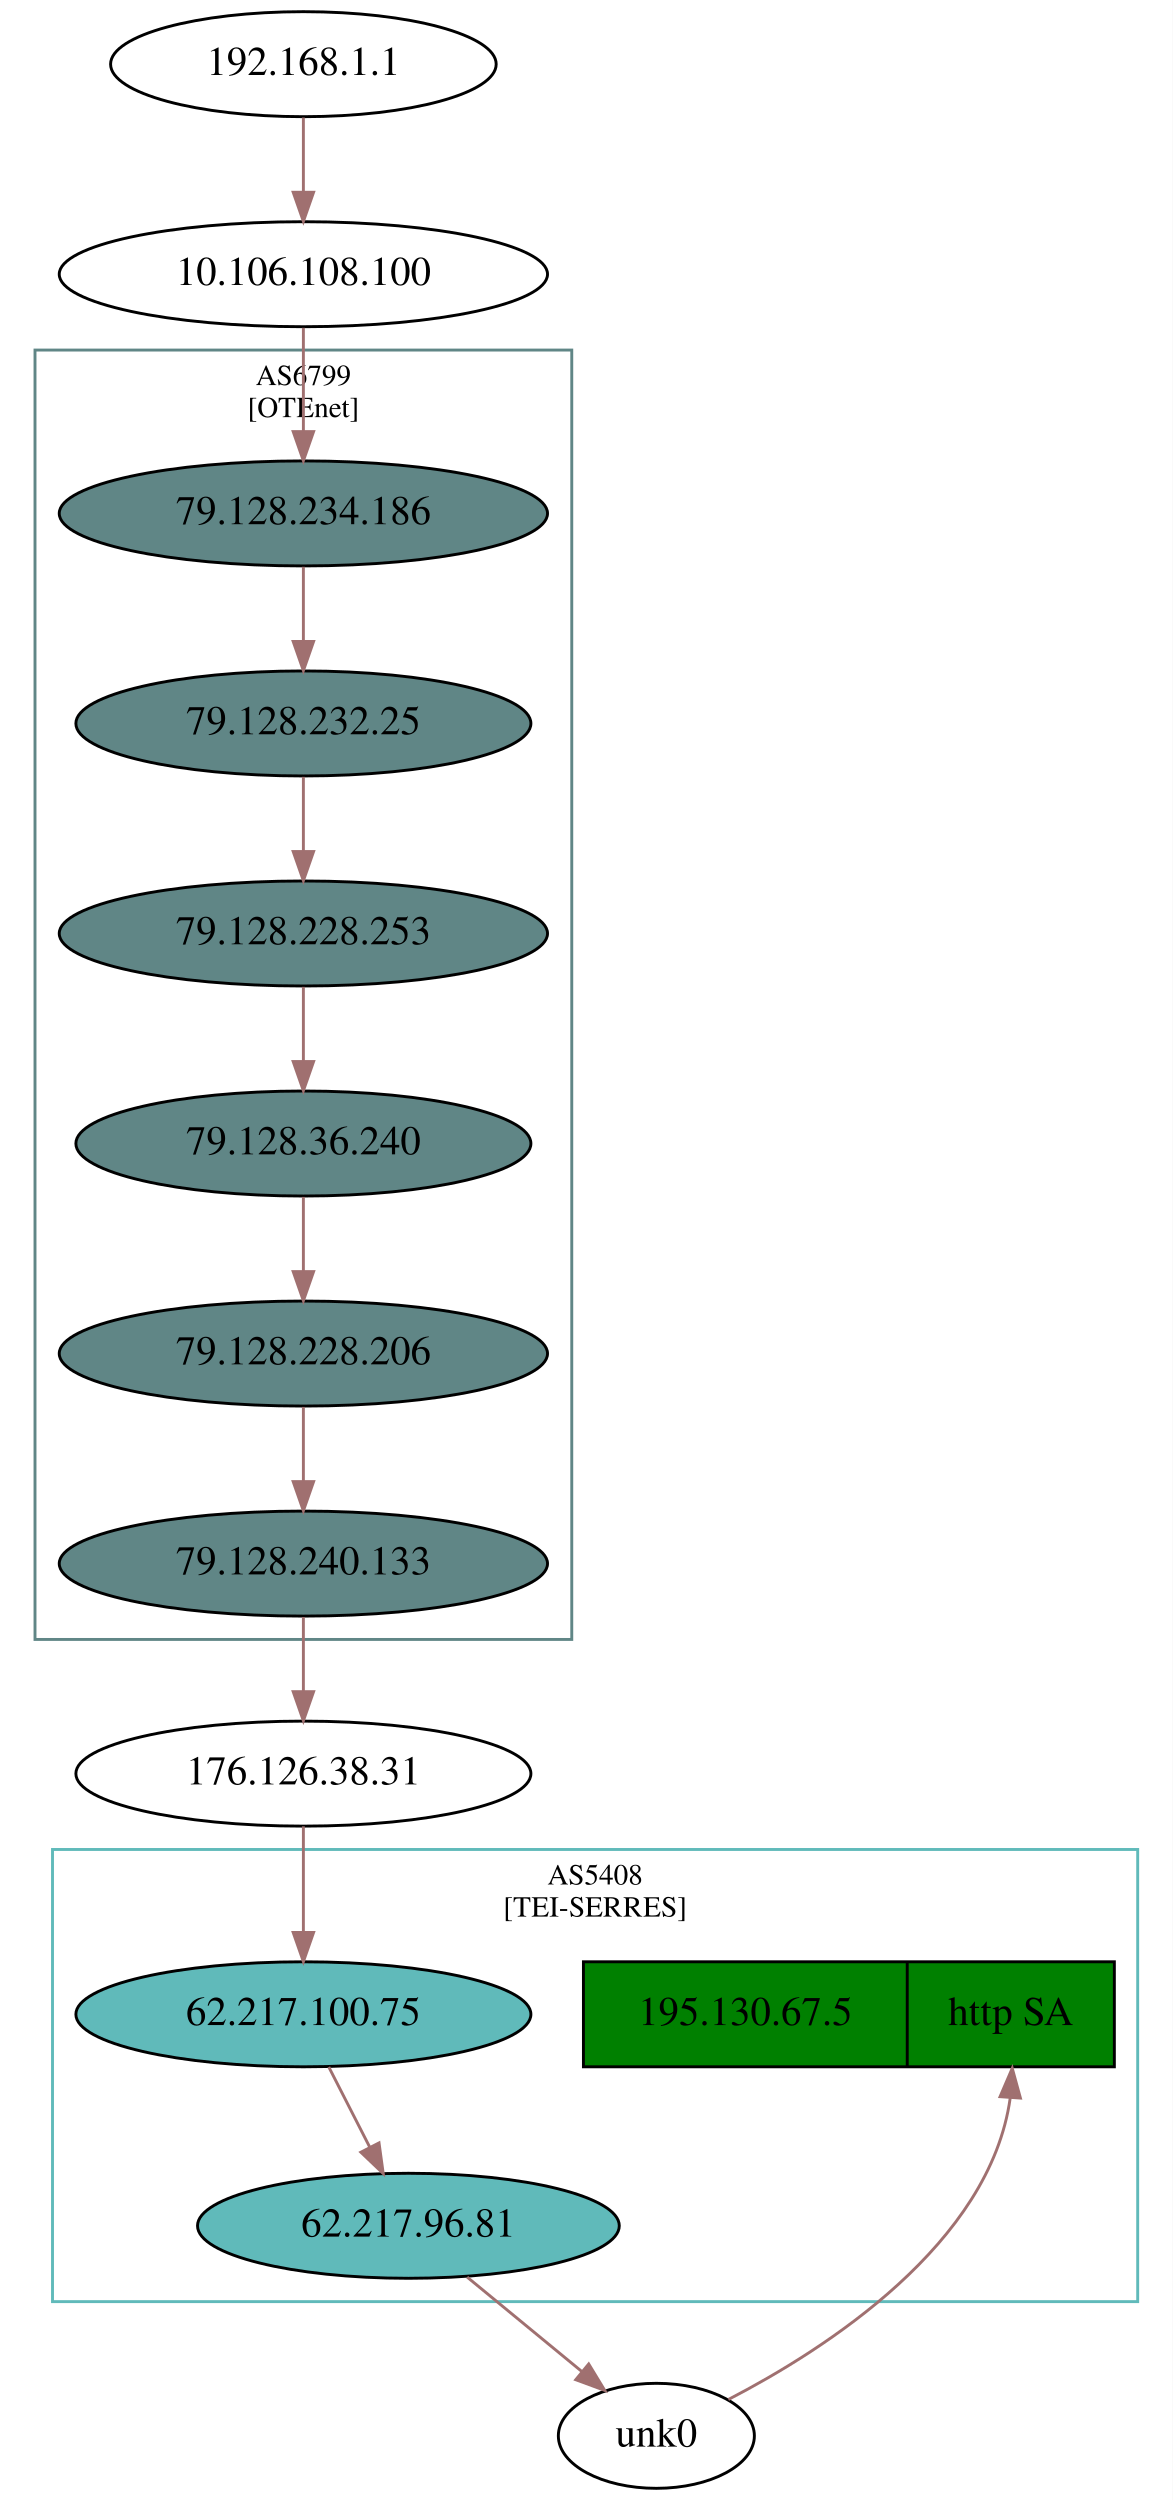
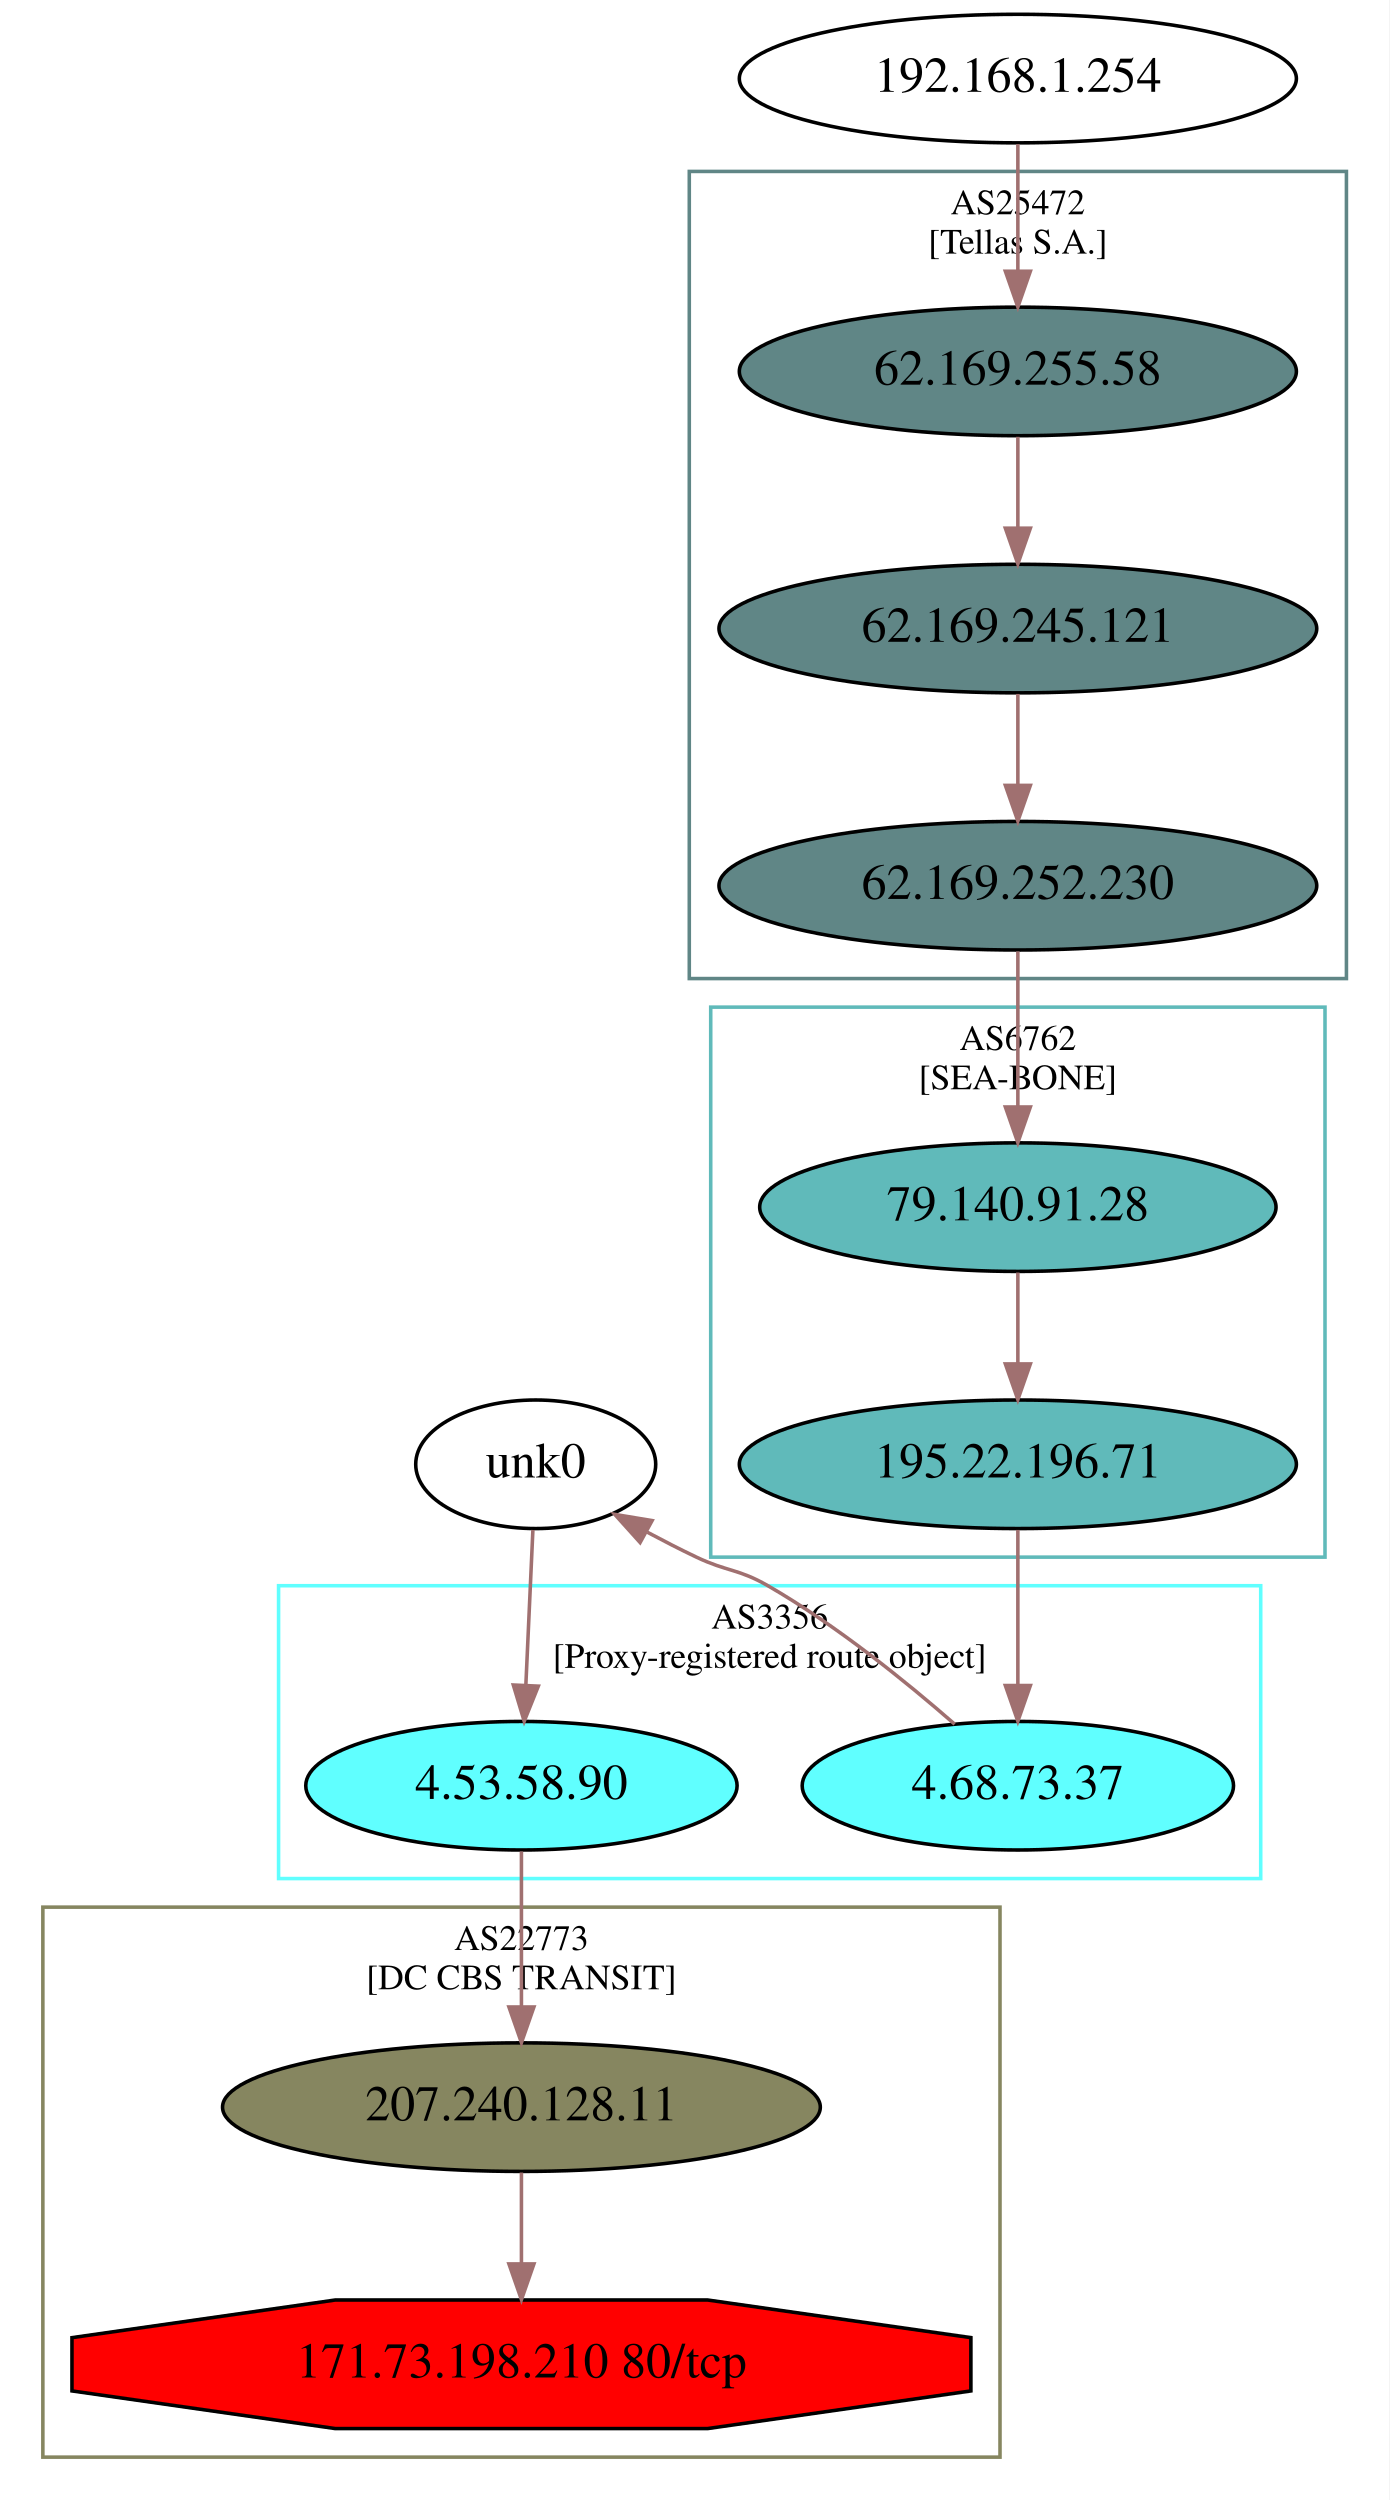
- <svg xmlns="http://www.w3.org/2000/svg" width="402pt" height="857pt" viewBox="0.00 0.00 402.00 857.00">
-   <g id="graph0" class="graph" transform="scale(1 1) rotate(0) translate(4 853)">
-     <polygon fill="white" stroke="transparent" points="-4,4 -4,-853 398,-853 398,4 -4,4" />
+ <svg xmlns="http://www.w3.org/2000/svg" width="389pt" height="700pt" viewBox="0.00 0.00 389.00 700.00">
+   <g id="graph0" class="graph" transform="scale(1 1) rotate(0) translate(4 696)">
+     <polygon fill="white" stroke="transparent" points="-4,4 -4,-696 385,-696 385,4 -4,4" />
    <g id="clust1" class="cluster">
-       <polygon fill="none" stroke="#608686" points="8,-291 8,-733 192,-733 192,-291 8,-291" />
-       <text text-anchor="middle" x="100" y="-721" font-family="Times,serif" font-size="10.00">AS6799</text>
-       <text text-anchor="middle" x="100" y="-710" font-family="Times,serif" font-size="10.00">[OTEnet]</text>
+       <polygon fill="none" stroke="#608686" points="189,-422 189,-648 373,-648 373,-422 189,-422" />
+       <text text-anchor="middle" x="281" y="-636" font-family="Times,serif" font-size="10.00">AS25472</text>
+       <text text-anchor="middle" x="281" y="-625" font-family="Times,serif" font-size="10.00">[Tellas S.A.]</text>
    </g>
    <g id="clust2" class="cluster">
-       <polygon fill="none" stroke="#60baba" points="14,-64 14,-219 386,-219 386,-64 14,-64" />
-       <text text-anchor="middle" x="200" y="-207" font-family="Times,serif" font-size="10.00">AS5408</text>
-       <text text-anchor="middle" x="200" y="-196" font-family="Times,serif" font-size="10.00">[TEI-SERRES]</text>
+       <polygon fill="none" stroke="#60baba" points="195,-260 195,-414 367,-414 367,-260 195,-260" />
+       <text text-anchor="middle" x="281" y="-402" font-family="Times,serif" font-size="10.00">AS6762</text>
+       <text text-anchor="middle" x="281" y="-391" font-family="Times,serif" font-size="10.00">[SEA-BONE]</text>
+     </g>
+     <g id="clust3" class="cluster">
+       <polygon fill="none" stroke="#60ffff" points="74,-170 74,-252 349,-252 349,-170 74,-170" />
+       <text text-anchor="middle" x="211.5" y="-240" font-family="Times,serif" font-size="10.00">AS3356</text>
+       <text text-anchor="middle" x="211.5" y="-229" font-family="Times,serif" font-size="10.00">[Proxy-registered route object]</text>
+     </g>
+     <g id="clust4" class="cluster">
+       <polygon fill="none" stroke="#868660" points="8,-8 8,-162 276,-162 276,-8 8,-8" />
+       <text text-anchor="middle" x="142" y="-150" font-family="Times,serif" font-size="10.00">AS22773</text>
+       <text text-anchor="middle" x="142" y="-139" font-family="Times,serif" font-size="10.00">[DC CBS TRANSIT]</text>
    </g>
    <g id="node1" class="node">
-       <ellipse fill="#608686" stroke="black" cx="100" cy="-461" rx="77.99" ry="18" />
-       <text text-anchor="middle" x="100" y="-457.3" font-family="Times,serif" font-size="14.00">79.128.36.240</text>
+       <ellipse fill="#608686" stroke="black" cx="281" cy="-592" rx="77.99" ry="18" />
+       <text text-anchor="middle" x="281" y="-588.3" font-family="Times,serif" font-size="14.00">62.169.255.58</text>
+     </g>
+     <g id="node2" class="node">
+       <ellipse fill="#608686" stroke="black" cx="281" cy="-520" rx="83.69" ry="18" />
+       <text text-anchor="middle" x="281" y="-516.3" font-family="Times,serif" font-size="14.00">62.169.245.121</text>
+     </g>
+     <g id="edge2" class="edge">
+       <path fill="none" stroke="#a07070" d="M281,-573.7C281,-565.98 281,-556.71 281,-548.11" />
+       <polygon fill="#a07070" stroke="#a07070" points="284.5,-548.1 281,-538.1 277.5,-548.1 284.5,-548.1" />
+     </g>
+     <g id="node3" class="node">
+       <ellipse fill="#608686" stroke="black" cx="281" cy="-448" rx="83.69" ry="18" />
+       <text text-anchor="middle" x="281" y="-444.3" font-family="Times,serif" font-size="14.00">62.169.252.230</text>
+     </g>
+     <g id="edge3" class="edge">
+       <path fill="none" stroke="#a07070" d="M281,-501.7C281,-493.98 281,-484.71 281,-476.11" />
+       <polygon fill="#a07070" stroke="#a07070" points="284.5,-476.1 281,-466.1 277.5,-476.1 284.5,-476.1" />
    </g>
    <g id="node5" class="node">
-       <ellipse fill="#608686" stroke="black" cx="100" cy="-389" rx="83.69" ry="18" />
-       <text text-anchor="middle" x="100" y="-385.3" font-family="Times,serif" font-size="14.00">79.128.228.206</text>
+       <ellipse fill="#60baba" stroke="black" cx="281" cy="-358" rx="72.29" ry="18" />
+       <text text-anchor="middle" x="281" y="-354.3" font-family="Times,serif" font-size="14.00">79.140.91.28</text>
+     </g>
+     <g id="edge4" class="edge">
+       <path fill="none" stroke="#a07070" d="M281,-429.61C281,-417.24 281,-400.37 281,-386.22" />
+       <polygon fill="#a07070" stroke="#a07070" points="284.5,-386.05 281,-376.05 277.5,-386.05 284.5,-386.05" />
+     </g>
+     <g id="node4" class="node">
+       <ellipse fill="#60baba" stroke="black" cx="281" cy="-286" rx="77.99" ry="18" />
+       <text text-anchor="middle" x="281" y="-282.3" font-family="Times,serif" font-size="14.00">195.22.196.71</text>
+     </g>
+     <g id="node6" class="node">
+       <ellipse fill="#60ffff" stroke="black" cx="281" cy="-196" rx="60.39" ry="18" />
+       <text text-anchor="middle" x="281" y="-192.3" font-family="Times,serif" font-size="14.00">4.68.73.37</text>
    </g>
    <g id="edge6" class="edge">
-       <path fill="none" stroke="#a07070" d="M100,-442.7C100,-434.98 100,-425.71 100,-417.11" />
-       <polygon fill="#a07070" stroke="#a07070" points="103.5,-417.1 100,-407.1 96.5,-417.1 103.5,-417.1" />
-     </g>
-     <g id="node2" class="node">
-       <ellipse fill="#608686" stroke="black" cx="100" cy="-605" rx="77.99" ry="18" />
-       <text text-anchor="middle" x="100" y="-601.3" font-family="Times,serif" font-size="14.00">79.128.232.25</text>
-     </g>
-     <g id="node3" class="node">
-       <ellipse fill="#608686" stroke="black" cx="100" cy="-533" rx="83.69" ry="18" />
-       <text text-anchor="middle" x="100" y="-529.3" font-family="Times,serif" font-size="14.00">79.128.228.253</text>
-     </g>
-     <g id="edge4" class="edge">
-       <path fill="none" stroke="#a07070" d="M100,-586.7C100,-578.98 100,-569.71 100,-561.11" />
-       <polygon fill="#a07070" stroke="#a07070" points="103.5,-561.1 100,-551.1 96.5,-561.1 103.5,-561.1" />
+       <path fill="none" stroke="#a07070" d="M281,-267.61C281,-255.24 281,-238.37 281,-224.22" />
+       <polygon fill="#a07070" stroke="#a07070" points="284.5,-224.05 281,-214.05 277.5,-224.05 284.5,-224.05" />
    </g>
    <g id="edge5" class="edge">
-       <path fill="none" stroke="#a07070" d="M100,-514.7C100,-506.98 100,-497.71 100,-489.11" />
-       <polygon fill="#a07070" stroke="#a07070" points="103.5,-489.1 100,-479.1 96.5,-489.1 103.5,-489.1" />
+       <path fill="none" stroke="#a07070" d="M281,-339.7C281,-331.98 281,-322.71 281,-314.11" />
+       <polygon fill="#a07070" stroke="#a07070" points="284.5,-314.1 281,-304.1 277.5,-314.1 284.5,-314.1" />
    </g>
-     <g id="node4" class="node">
-       <ellipse fill="#608686" stroke="black" cx="100" cy="-677" rx="83.69" ry="18" />
-       <text text-anchor="middle" x="100" y="-673.3" font-family="Times,serif" font-size="14.00">79.128.234.186</text>
-     </g>
-     <g id="edge3" class="edge">
-       <path fill="none" stroke="#a07070" d="M100,-658.7C100,-650.98 100,-641.71 100,-633.11" />
-       <polygon fill="#a07070" stroke="#a07070" points="103.5,-633.1 100,-623.1 96.5,-633.1 103.5,-633.1" />
-     </g>
-     <g id="node6" class="node">
-       <ellipse fill="#608686" stroke="black" cx="100" cy="-317" rx="83.69" ry="18" />
-       <text text-anchor="middle" x="100" y="-313.3" font-family="Times,serif" font-size="14.00">79.128.240.133</text>
+     <g id="node11" class="node">
+       <ellipse fill="none" stroke="black" cx="146" cy="-286" rx="33.6" ry="18" />
+       <text text-anchor="middle" x="146" y="-282.3" font-family="Times,serif" font-size="14.00">unk0</text>
    </g>
    <g id="edge7" class="edge">
-       <path fill="none" stroke="#a07070" d="M100,-370.7C100,-362.98 100,-353.71 100,-345.11" />
-       <polygon fill="#a07070" stroke="#a07070" points="103.5,-345.1 100,-335.1 96.5,-345.1 103.5,-345.1" />
+       <path fill="none" stroke="#a07070" d="M263.31,-213.23C249.74,-225.09 230.14,-240.96 211,-252 202.71,-256.78 199.65,-255.89 191,-260 186.5,-262.14 181.82,-264.54 177.25,-266.98" />
+       <polygon fill="#a07070" stroke="#a07070" points="175.23,-264.09 168.14,-271.97 178.59,-270.23 175.23,-264.09" />
    </g>
-     <g id="node12" class="node">
-       <ellipse fill="none" stroke="black" cx="100" cy="-245" rx="77.99" ry="18" />
-       <text text-anchor="middle" x="100" y="-241.3" font-family="Times,serif" font-size="14.00">176.126.38.31</text>
+     <g id="node7" class="node">
+       <ellipse fill="#60ffff" stroke="black" cx="142" cy="-196" rx="60.39" ry="18" />
+       <text text-anchor="middle" x="142" y="-192.3" font-family="Times,serif" font-size="14.00">4.53.58.90</text>
+     </g>
+     <g id="node8" class="node">
+       <ellipse fill="#868660" stroke="black" cx="142" cy="-106" rx="83.69" ry="18" />
+       <text text-anchor="middle" x="142" y="-102.3" font-family="Times,serif" font-size="14.00">207.240.128.11</text>
+     </g>
+     <g id="edge9" class="edge">
+       <path fill="none" stroke="#a07070" d="M142,-177.61C142,-165.24 142,-148.37 142,-134.22" />
+       <polygon fill="#a07070" stroke="#a07070" points="145.5,-134.05 142,-124.05 138.5,-134.05 145.5,-134.05" />
+     </g>
+     <g id="node9" class="node">
+       <polygon fill="red" stroke="black" points="267.85,-26.54 267.85,-41.46 194.13,-52 89.87,-52 16.15,-41.46 16.15,-26.54 89.87,-16 194.13,-16 267.85,-26.54" />
+       <text text-anchor="middle" x="142" y="-30.3" font-family="Times,serif" font-size="14.00">171.73.198.210 80/tcp</text>
+     </g>
+     <g id="edge10" class="edge">
+       <path fill="none" stroke="#a07070" d="M142,-87.7C142,-79.98 142,-70.71 142,-62.11" />
+       <polygon fill="#a07070" stroke="#a07070" points="145.5,-62.1 142,-52.1 138.5,-62.1 145.5,-62.1" />
+     </g>
+     <g id="node10" class="node">
+       <ellipse fill="none" stroke="black" cx="281" cy="-674" rx="77.99" ry="18" />
+       <text text-anchor="middle" x="281" y="-670.3" font-family="Times,serif" font-size="14.00">192.168.1.254</text>
+     </g>
+     <g id="edge1" class="edge">
+       <path fill="none" stroke="#a07070" d="M281,-655.64C281,-645.3 281,-631.94 281,-620.22" />
+       <polygon fill="#a07070" stroke="#a07070" points="284.5,-620.05 281,-610.05 277.5,-620.05 284.5,-620.05" />
    </g>
    <g id="edge8" class="edge">
-       <path fill="none" stroke="#a07070" d="M100,-298.7C100,-290.98 100,-281.71 100,-273.11" />
-       <polygon fill="#a07070" stroke="#a07070" points="103.5,-273.1 100,-263.1 96.5,-273.1 103.5,-273.1" />
-     </g>
-     <g id="node7" class="node">
-       <ellipse fill="#60baba" stroke="black" cx="100" cy="-162.5" rx="77.99" ry="18" />
-       <text text-anchor="middle" x="100" y="-158.8" font-family="Times,serif" font-size="14.00">62.217.100.75</text>
-     </g>
-     <g id="node8" class="node">
-       <ellipse fill="#60baba" stroke="black" cx="136" cy="-90" rx="72.29" ry="18" />
-       <text text-anchor="middle" x="136" y="-86.3" font-family="Times,serif" font-size="14.00">62.217.96.81</text>
-     </g>
-     <g id="edge10" class="edge">
-       <path fill="none" stroke="#a07070" d="M108.71,-144.43C112.92,-136.21 118.05,-126.16 122.72,-117.01" />
-       <polygon fill="#a07070" stroke="#a07070" points="125.93,-118.41 127.37,-107.91 119.7,-115.22 125.93,-118.41" />
-     </g>
-     <g id="node13" class="node">
-       <ellipse fill="none" stroke="black" cx="221" cy="-18" rx="33.6" ry="18" />
-       <text text-anchor="middle" x="221" y="-14.3" font-family="Times,serif" font-size="14.00">unk0</text>
-     </g>
-     <g id="edge11" class="edge">
-       <path fill="none" stroke="#a07070" d="M156.14,-72.41C167.9,-62.73 182.85,-50.41 195.44,-40.05" />
-       <polygon fill="#a07070" stroke="#a07070" points="197.81,-42.63 203.31,-33.57 193.36,-37.23 197.81,-42.63" />
-     </g>
-     <g id="node9" class="node">
-       <polygon fill="green" stroke="black" points="196,-144.5 196,-180.5 378,-180.5 378,-144.5 196,-144.5" />
-       <text text-anchor="middle" x="251.5" y="-158.8" font-family="Times,serif" font-size="14.00">195.130.67.5</text>
-       <polyline fill="none" stroke="black" points="307,-144.5 307,-180.5 " />
-       <text text-anchor="middle" x="342.5" y="-158.8" font-family="Times,serif" font-size="14.00">http SA</text>
-     </g>
-     <g id="node10" class="node">
-       <ellipse fill="none" stroke="black" cx="100" cy="-831" rx="66.09" ry="18" />
-       <text text-anchor="middle" x="100" y="-827.3" font-family="Times,serif" font-size="14.00">192.168.1.1</text>
-     </g>
-     <g id="node11" class="node">
-       <ellipse fill="none" stroke="black" cx="100" cy="-759" rx="83.69" ry="18" />
-       <text text-anchor="middle" x="100" y="-755.3" font-family="Times,serif" font-size="14.00">10.106.108.100</text>
-     </g>
-     <g id="edge1" class="edge">
-       <path fill="none" stroke="#a07070" d="M100,-812.7C100,-804.98 100,-795.71 100,-787.11" />
-       <polygon fill="#a07070" stroke="#a07070" points="103.5,-787.1 100,-777.1 96.5,-787.1 103.5,-787.1" />
-     </g>
-     <g id="edge2" class="edge">
-       <path fill="none" stroke="#a07070" d="M100,-740.64C100,-730.3 100,-716.94 100,-705.22" />
-       <polygon fill="#a07070" stroke="#a07070" points="103.5,-705.05 100,-695.05 96.5,-705.05 103.5,-705.05" />
-     </g>
-     <g id="edge9" class="edge">
-       <path fill="none" stroke="#a07070" d="M100,-226.93C100,-216.47 100,-202.84 100,-190.9" />
-       <polygon fill="#a07070" stroke="#a07070" points="103.5,-190.55 100,-180.55 96.5,-190.55 103.5,-190.55" />
-     </g>
-     <g id="edge12" class="edge">
-       <path fill="none" stroke="#a07070" d="M245.69,-30.46C279.11,-47.76 335.39,-83.91 342.3,-133.83" />
-       <polygon fill="#a07070" stroke="#a07070" points="338.82,-134.26 343,-144 345.8,-133.78 338.82,-134.26" />
+       <path fill="none" stroke="#a07070" d="M145.21,-267.61C144.65,-255.24 143.88,-238.37 143.24,-224.22" />
+       <polygon fill="#a07070" stroke="#a07070" points="146.73,-223.88 142.78,-214.05 139.73,-224.2 146.73,-223.88" />
    </g>
  </g>
</svg>
